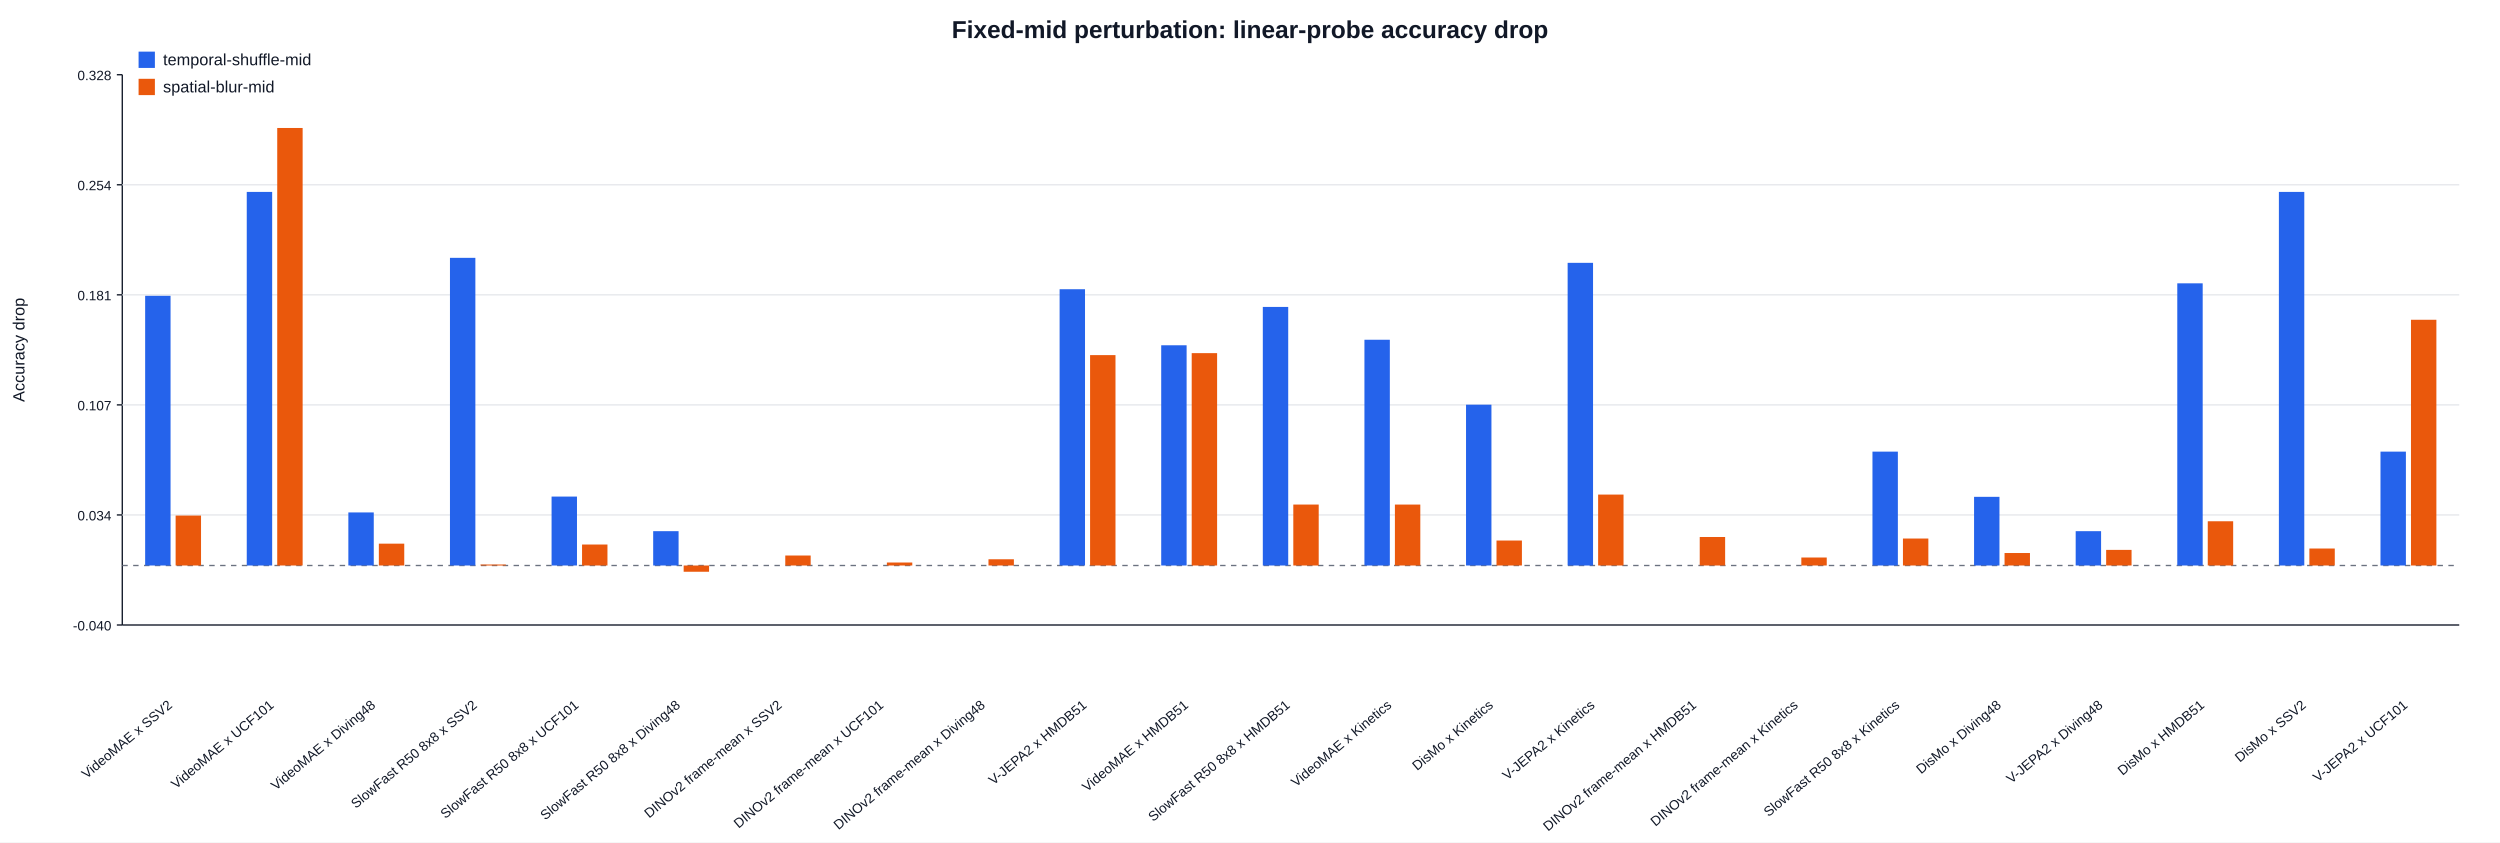
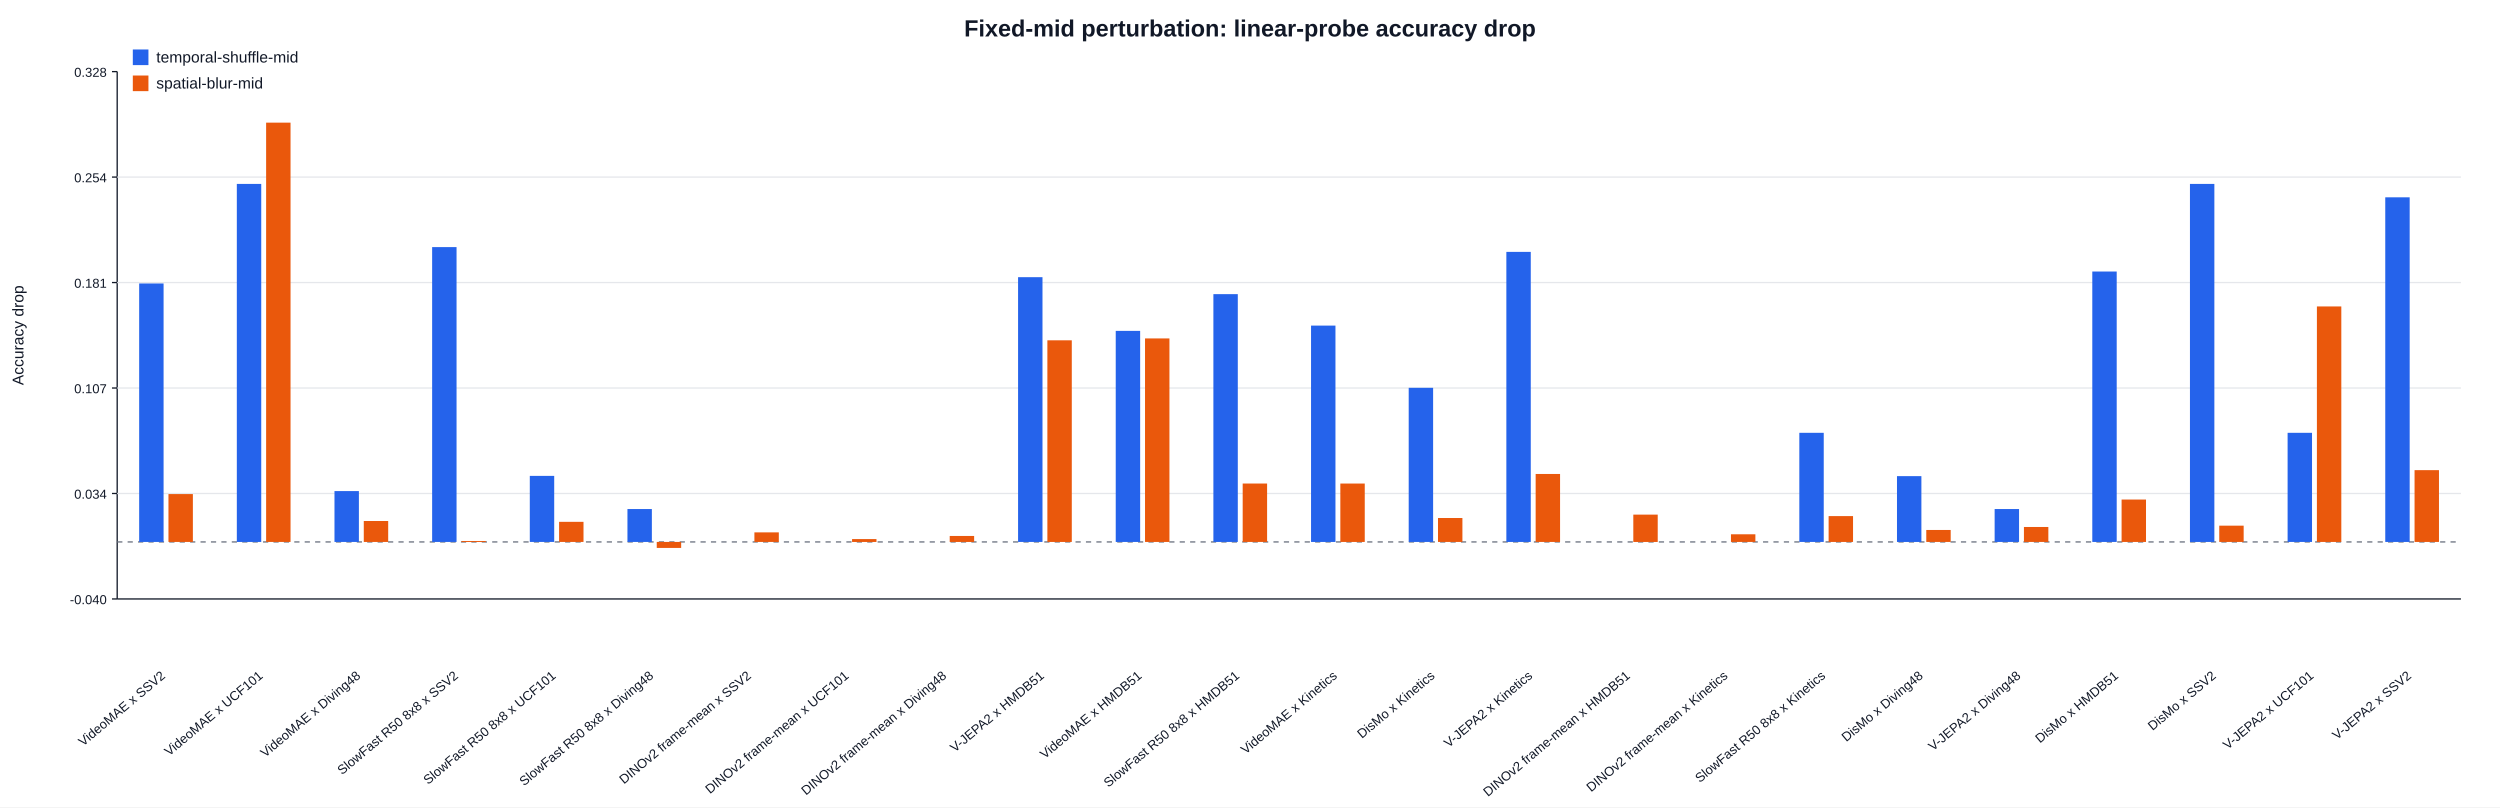
- <svg xmlns="http://www.w3.org/2000/svg" width="1840" height="620" viewBox="0 0 1840 620">
+ <svg xmlns="http://www.w3.org/2000/svg" width="1920" height="620" viewBox="0 0 1920 620">
  <rect width="100%" height="100%" fill="#ffffff" />
  <style>text { font-family: Arial, Helvetica, sans-serif; fill: #111827; }</style>
-   <text x="920.00" y="28.00" font-size="18" font-weight="700" text-anchor="middle">Fixed-mid perturbation: linear-probe accuracy drop</text>
+   <text x="960.00" y="28.00" font-size="18" font-weight="700" text-anchor="middle">Fixed-mid perturbation: linear-probe accuracy drop</text>
  <text x="18.00" y="257.50" font-size="12" font-weight="400" text-anchor="middle" transform="rotate(-90 18.00 257.50)">Accuracy drop</text>
-   <line x1="90" y1="460" x2="1810" y2="460" stroke="#111827" stroke-width="1" />
+   <line x1="90" y1="460" x2="1890" y2="460" stroke="#111827" stroke-width="1" />
  <line x1="90" y1="55" x2="90" y2="460" stroke="#111827" stroke-width="1" />
  <line x1="86" y1="460.00" x2="90" y2="460.00" stroke="#111827" />
  <text x="82.00" y="464.00" font-size="10" font-weight="400" text-anchor="end">-0.040</text>
  <line x1="86" y1="379.00" x2="90" y2="379.00" stroke="#111827" />
  <text x="82.00" y="383.00" font-size="10" font-weight="400" text-anchor="end">0.034</text>
-   <line x1="90" y1="379.00" x2="1810" y2="379.00" stroke="#e5e7eb" stroke-width="1" />
+   <line x1="90" y1="379.00" x2="1890" y2="379.00" stroke="#e5e7eb" stroke-width="1" />
  <line x1="86" y1="298.00" x2="90" y2="298.00" stroke="#111827" />
  <text x="82.00" y="302.00" font-size="10" font-weight="400" text-anchor="end">0.107</text>
-   <line x1="90" y1="298.00" x2="1810" y2="298.00" stroke="#e5e7eb" stroke-width="1" />
+   <line x1="90" y1="298.00" x2="1890" y2="298.00" stroke="#e5e7eb" stroke-width="1" />
  <line x1="86" y1="217.00" x2="90" y2="217.00" stroke="#111827" />
  <text x="82.00" y="221.00" font-size="10" font-weight="400" text-anchor="end">0.181</text>
-   <line x1="90" y1="217.00" x2="1810" y2="217.00" stroke="#e5e7eb" stroke-width="1" />
+   <line x1="90" y1="217.00" x2="1890" y2="217.00" stroke="#e5e7eb" stroke-width="1" />
  <line x1="86" y1="136.00" x2="90" y2="136.00" stroke="#111827" />
  <text x="82.00" y="140.00" font-size="10" font-weight="400" text-anchor="end">0.254</text>
-   <line x1="90" y1="136.00" x2="1810" y2="136.00" stroke="#e5e7eb" stroke-width="1" />
+   <line x1="90" y1="136.00" x2="1890" y2="136.00" stroke="#e5e7eb" stroke-width="1" />
  <line x1="86" y1="55.00" x2="90" y2="55.00" stroke="#111827" />
  <text x="82.00" y="59.00" font-size="10" font-weight="400" text-anchor="end">0.328</text>
-   <line x1="90" y1="416.21" x2="1810" y2="416.21" stroke="#6b7280" stroke-dasharray="4 4" />
-   <rect x="106.83" y="217.71" width="18.70" height="198.50" fill="#2563eb" />
-   <rect x="129.26" y="379.45" width="18.70" height="36.76" fill="#ea580c" />
-   <text x="127.39" y="520.00" font-size="10" font-weight="400" text-anchor="end" transform="rotate(-40 127.39 520.00)">VideoMAE x SSV2</text>
-   <rect x="181.61" y="141.25" width="18.70" height="274.97" fill="#2563eb" />
-   <rect x="204.04" y="94.19" width="18.70" height="322.02" fill="#ea580c" />
-   <text x="202.17" y="520.00" font-size="10" font-weight="400" text-anchor="end" transform="rotate(-40 202.17 520.00)">VideoMAE x UCF101</text>
-   <rect x="256.39" y="377.15" width="18.70" height="39.06" fill="#2563eb" />
-   <rect x="278.83" y="400.13" width="18.70" height="16.08" fill="#ea580c" />
-   <text x="276.96" y="520.00" font-size="10" font-weight="400" text-anchor="end" transform="rotate(-40 276.96 520.00)">VideoMAE x Diving48</text>
-   <rect x="331.17" y="189.77" width="18.70" height="226.44" fill="#2563eb" />
-   <rect x="353.61" y="415.48" width="18.70" height="0.74" fill="#ea580c" />
-   <text x="351.74" y="520.00" font-size="10" font-weight="400" text-anchor="end" transform="rotate(-40 351.74 520.00)">SlowFast R50 8x8 x SSV2</text>
-   <rect x="405.96" y="365.48" width="18.70" height="50.73" fill="#2563eb" />
-   <rect x="428.39" y="400.77" width="18.70" height="15.44" fill="#ea580c" />
-   <text x="426.52" y="520.00" font-size="10" font-weight="400" text-anchor="end" transform="rotate(-40 426.52 520.00)">SlowFast R50 8x8 x UCF101</text>
-   <rect x="480.74" y="390.94" width="18.70" height="25.27" fill="#2563eb" />
-   <rect x="503.17" y="416.21" width="18.70" height="4.60" fill="#ea580c" />
-   <text x="501.30" y="520.00" font-size="10" font-weight="400" text-anchor="end" transform="rotate(-40 501.30 520.00)">SlowFast R50 8x8 x Diving48</text>
-   <rect x="555.52" y="416.21" width="18.70" height="0.00" fill="#2563eb" />
-   <rect x="577.96" y="408.86" width="18.70" height="7.35" fill="#ea580c" />
-   <text x="576.09" y="520.00" font-size="10" font-weight="400" text-anchor="end" transform="rotate(-40 576.09 520.00)">DINOv2 frame-mean x SSV2</text>
-   <rect x="630.30" y="416.21" width="18.70" height="0.00" fill="#2563eb" />
-   <rect x="652.74" y="414.01" width="18.70" height="2.21" fill="#ea580c" />
-   <text x="650.87" y="520.00" font-size="10" font-weight="400" text-anchor="end" transform="rotate(-40 650.87 520.00)">DINOv2 frame-mean x UCF101</text>
-   <rect x="705.09" y="416.21" width="18.70" height="0.00" fill="#2563eb" />
-   <rect x="727.52" y="411.62" width="18.70" height="4.60" fill="#ea580c" />
-   <text x="725.65" y="520.00" font-size="10" font-weight="400" text-anchor="end" transform="rotate(-40 725.65 520.00)">DINOv2 frame-mean x Diving48</text>
-   <rect x="779.87" y="212.87" width="18.70" height="203.34" fill="#2563eb" />
-   <rect x="802.30" y="261.36" width="18.70" height="154.86" fill="#ea580c" />
-   <text x="800.43" y="520.00" font-size="10" font-weight="400" text-anchor="end" transform="rotate(-40 800.43 520.00)">V-JEPA2 x HMDB51</text>
-   <rect x="854.65" y="254.12" width="18.70" height="162.09" fill="#2563eb" />
-   <rect x="877.09" y="259.91" width="18.70" height="156.30" fill="#ea580c" />
-   <text x="875.22" y="520.00" font-size="10" font-weight="400" text-anchor="end" transform="rotate(-40 875.22 520.00)">VideoMAE x HMDB51</text>
-   <rect x="929.43" y="225.90" width="18.70" height="190.31" fill="#2563eb" />
-   <rect x="951.87" y="371.35" width="18.70" height="44.86" fill="#ea580c" />
-   <text x="950.00" y="520.00" font-size="10" font-weight="400" text-anchor="end" transform="rotate(-40 950.00 520.00)">SlowFast R50 8x8 x HMDB51</text>
-   <rect x="1004.22" y="250.06" width="18.70" height="166.16" fill="#2563eb" />
-   <rect x="1026.65" y="371.36" width="18.70" height="44.85" fill="#ea580c" />
-   <text x="1024.78" y="520.00" font-size="10" font-weight="400" text-anchor="end" transform="rotate(-40 1024.78 520.00)">VideoMAE x Kinetics</text>
-   <rect x="1079.00" y="297.84" width="18.70" height="118.37" fill="#2563eb" />
-   <rect x="1101.43" y="397.83" width="18.70" height="18.38" fill="#ea580c" />
-   <text x="1099.57" y="520.00" font-size="10" font-weight="400" text-anchor="end" transform="rotate(-40 1099.57 520.00)">DisMo x Kinetics</text>
-   <rect x="1153.78" y="193.45" width="18.70" height="222.77" fill="#2563eb" />
-   <rect x="1176.22" y="364.01" width="18.70" height="52.20" fill="#ea580c" />
-   <text x="1174.35" y="520.00" font-size="10" font-weight="400" text-anchor="end" transform="rotate(-40 1174.35 520.00)">V-JEPA2 x Kinetics</text>
-   <rect x="1228.57" y="416.21" width="18.70" height="0.00" fill="#2563eb" />
-   <rect x="1251.00" y="395.23" width="18.70" height="20.99" fill="#ea580c" />
-   <text x="1249.13" y="520.00" font-size="10" font-weight="400" text-anchor="end" transform="rotate(-40 1249.13 520.00)">DINOv2 frame-mean x HMDB51</text>
-   <rect x="1303.35" y="416.21" width="18.70" height="0.00" fill="#2563eb" />
-   <rect x="1325.78" y="410.33" width="18.70" height="5.88" fill="#ea580c" />
-   <text x="1323.91" y="520.00" font-size="10" font-weight="400" text-anchor="end" transform="rotate(-40 1323.91 520.00)">DINOv2 frame-mean x Kinetics</text>
-   <rect x="1378.13" y="332.40" width="18.70" height="83.81" fill="#2563eb" />
-   <rect x="1400.57" y="396.36" width="18.70" height="19.85" fill="#ea580c" />
-   <text x="1398.70" y="520.00" font-size="10" font-weight="400" text-anchor="end" transform="rotate(-40 1398.70 520.00)">SlowFast R50 8x8 x Kinetics</text>
-   <rect x="1452.91" y="365.67" width="18.70" height="50.55" fill="#2563eb" />
-   <rect x="1475.35" y="407.02" width="18.70" height="9.19" fill="#ea580c" />
-   <text x="1473.48" y="520.00" font-size="10" font-weight="400" text-anchor="end" transform="rotate(-40 1473.48 520.00)">DisMo x Diving48</text>
-   <rect x="1527.70" y="390.94" width="18.70" height="25.27" fill="#2563eb" />
-   <rect x="1550.13" y="404.72" width="18.70" height="11.49" fill="#ea580c" />
-   <text x="1548.26" y="520.00" font-size="10" font-weight="400" text-anchor="end" transform="rotate(-40 1548.26 520.00)">V-JEPA2 x Diving48</text>
-   <rect x="1602.48" y="208.53" width="18.70" height="207.68" fill="#2563eb" />
-   <rect x="1624.91" y="383.65" width="18.70" height="32.56" fill="#ea580c" />
-   <text x="1623.04" y="520.00" font-size="10" font-weight="400" text-anchor="end" transform="rotate(-40 1623.04 520.00)">DisMo x HMDB51</text>
-   <rect x="1677.26" y="141.25" width="18.70" height="274.97" fill="#2563eb" />
-   <rect x="1699.70" y="403.71" width="18.70" height="12.50" fill="#ea580c" />
-   <text x="1697.83" y="520.00" font-size="10" font-weight="400" text-anchor="end" transform="rotate(-40 1697.83 520.00)">DisMo x SSV2</text>
-   <rect x="1752.04" y="332.40" width="18.70" height="83.81" fill="#2563eb" />
-   <rect x="1774.48" y="235.35" width="18.70" height="180.86" fill="#ea580c" />
-   <text x="1772.61" y="520.00" font-size="10" font-weight="400" text-anchor="end" transform="rotate(-40 1772.61 520.00)">V-JEPA2 x UCF101</text>
+   <line x1="90" y1="416.21" x2="1890" y2="416.21" stroke="#6b7280" stroke-dasharray="4 4" />
+   <rect x="106.88" y="217.71" width="18.75" height="198.50" fill="#2563eb" />
+   <rect x="129.38" y="379.45" width="18.75" height="36.76" fill="#ea580c" />
+   <text x="127.50" y="520.00" font-size="10" font-weight="400" text-anchor="end" transform="rotate(-40 127.50 520.00)">VideoMAE x SSV2</text>
+   <rect x="181.88" y="141.25" width="18.75" height="274.97" fill="#2563eb" />
+   <rect x="204.38" y="94.19" width="18.75" height="322.02" fill="#ea580c" />
+   <text x="202.50" y="520.00" font-size="10" font-weight="400" text-anchor="end" transform="rotate(-40 202.50 520.00)">VideoMAE x UCF101</text>
+   <rect x="256.88" y="377.15" width="18.75" height="39.06" fill="#2563eb" />
+   <rect x="279.38" y="400.13" width="18.75" height="16.08" fill="#ea580c" />
+   <text x="277.50" y="520.00" font-size="10" font-weight="400" text-anchor="end" transform="rotate(-40 277.50 520.00)">VideoMAE x Diving48</text>
+   <rect x="331.88" y="189.77" width="18.75" height="226.44" fill="#2563eb" />
+   <rect x="354.38" y="415.48" width="18.75" height="0.74" fill="#ea580c" />
+   <text x="352.50" y="520.00" font-size="10" font-weight="400" text-anchor="end" transform="rotate(-40 352.50 520.00)">SlowFast R50 8x8 x SSV2</text>
+   <rect x="406.88" y="365.48" width="18.75" height="50.73" fill="#2563eb" />
+   <rect x="429.38" y="400.77" width="18.75" height="15.44" fill="#ea580c" />
+   <text x="427.50" y="520.00" font-size="10" font-weight="400" text-anchor="end" transform="rotate(-40 427.50 520.00)">SlowFast R50 8x8 x UCF101</text>
+   <rect x="481.88" y="390.94" width="18.75" height="25.27" fill="#2563eb" />
+   <rect x="504.38" y="416.21" width="18.75" height="4.60" fill="#ea580c" />
+   <text x="502.50" y="520.00" font-size="10" font-weight="400" text-anchor="end" transform="rotate(-40 502.50 520.00)">SlowFast R50 8x8 x Diving48</text>
+   <rect x="556.88" y="416.21" width="18.75" height="0.00" fill="#2563eb" />
+   <rect x="579.38" y="408.86" width="18.75" height="7.35" fill="#ea580c" />
+   <text x="577.50" y="520.00" font-size="10" font-weight="400" text-anchor="end" transform="rotate(-40 577.50 520.00)">DINOv2 frame-mean x SSV2</text>
+   <rect x="631.88" y="416.21" width="18.75" height="0.00" fill="#2563eb" />
+   <rect x="654.38" y="414.01" width="18.75" height="2.21" fill="#ea580c" />
+   <text x="652.50" y="520.00" font-size="10" font-weight="400" text-anchor="end" transform="rotate(-40 652.50 520.00)">DINOv2 frame-mean x UCF101</text>
+   <rect x="706.88" y="416.21" width="18.75" height="0.00" fill="#2563eb" />
+   <rect x="729.38" y="411.62" width="18.75" height="4.60" fill="#ea580c" />
+   <text x="727.50" y="520.00" font-size="10" font-weight="400" text-anchor="end" transform="rotate(-40 727.50 520.00)">DINOv2 frame-mean x Diving48</text>
+   <rect x="781.88" y="212.87" width="18.75" height="203.34" fill="#2563eb" />
+   <rect x="804.38" y="261.36" width="18.75" height="154.86" fill="#ea580c" />
+   <text x="802.50" y="520.00" font-size="10" font-weight="400" text-anchor="end" transform="rotate(-40 802.50 520.00)">V-JEPA2 x HMDB51</text>
+   <rect x="856.88" y="254.12" width="18.75" height="162.09" fill="#2563eb" />
+   <rect x="879.38" y="259.91" width="18.75" height="156.30" fill="#ea580c" />
+   <text x="877.50" y="520.00" font-size="10" font-weight="400" text-anchor="end" transform="rotate(-40 877.50 520.00)">VideoMAE x HMDB51</text>
+   <rect x="931.88" y="225.90" width="18.75" height="190.31" fill="#2563eb" />
+   <rect x="954.38" y="371.35" width="18.75" height="44.86" fill="#ea580c" />
+   <text x="952.50" y="520.00" font-size="10" font-weight="400" text-anchor="end" transform="rotate(-40 952.50 520.00)">SlowFast R50 8x8 x HMDB51</text>
+   <rect x="1006.88" y="250.06" width="18.75" height="166.16" fill="#2563eb" />
+   <rect x="1029.38" y="371.36" width="18.75" height="44.85" fill="#ea580c" />
+   <text x="1027.50" y="520.00" font-size="10" font-weight="400" text-anchor="end" transform="rotate(-40 1027.50 520.00)">VideoMAE x Kinetics</text>
+   <rect x="1081.88" y="297.84" width="18.75" height="118.37" fill="#2563eb" />
+   <rect x="1104.38" y="397.83" width="18.75" height="18.38" fill="#ea580c" />
+   <text x="1102.50" y="520.00" font-size="10" font-weight="400" text-anchor="end" transform="rotate(-40 1102.50 520.00)">DisMo x Kinetics</text>
+   <rect x="1156.88" y="193.45" width="18.75" height="222.77" fill="#2563eb" />
+   <rect x="1179.38" y="364.01" width="18.75" height="52.20" fill="#ea580c" />
+   <text x="1177.50" y="520.00" font-size="10" font-weight="400" text-anchor="end" transform="rotate(-40 1177.50 520.00)">V-JEPA2 x Kinetics</text>
+   <rect x="1231.88" y="416.21" width="18.75" height="0.00" fill="#2563eb" />
+   <rect x="1254.38" y="395.23" width="18.75" height="20.99" fill="#ea580c" />
+   <text x="1252.50" y="520.00" font-size="10" font-weight="400" text-anchor="end" transform="rotate(-40 1252.50 520.00)">DINOv2 frame-mean x HMDB51</text>
+   <rect x="1306.88" y="416.21" width="18.75" height="0.00" fill="#2563eb" />
+   <rect x="1329.38" y="410.33" width="18.75" height="5.88" fill="#ea580c" />
+   <text x="1327.50" y="520.00" font-size="10" font-weight="400" text-anchor="end" transform="rotate(-40 1327.50 520.00)">DINOv2 frame-mean x Kinetics</text>
+   <rect x="1381.88" y="332.40" width="18.75" height="83.81" fill="#2563eb" />
+   <rect x="1404.38" y="396.36" width="18.75" height="19.85" fill="#ea580c" />
+   <text x="1402.50" y="520.00" font-size="10" font-weight="400" text-anchor="end" transform="rotate(-40 1402.50 520.00)">SlowFast R50 8x8 x Kinetics</text>
+   <rect x="1456.88" y="365.67" width="18.75" height="50.55" fill="#2563eb" />
+   <rect x="1479.38" y="407.02" width="18.75" height="9.19" fill="#ea580c" />
+   <text x="1477.50" y="520.00" font-size="10" font-weight="400" text-anchor="end" transform="rotate(-40 1477.50 520.00)">DisMo x Diving48</text>
+   <rect x="1531.88" y="390.94" width="18.75" height="25.27" fill="#2563eb" />
+   <rect x="1554.38" y="404.72" width="18.75" height="11.49" fill="#ea580c" />
+   <text x="1552.50" y="520.00" font-size="10" font-weight="400" text-anchor="end" transform="rotate(-40 1552.50 520.00)">V-JEPA2 x Diving48</text>
+   <rect x="1606.88" y="208.53" width="18.75" height="207.68" fill="#2563eb" />
+   <rect x="1629.38" y="383.65" width="18.75" height="32.56" fill="#ea580c" />
+   <text x="1627.50" y="520.00" font-size="10" font-weight="400" text-anchor="end" transform="rotate(-40 1627.50 520.00)">DisMo x HMDB51</text>
+   <rect x="1681.88" y="141.25" width="18.75" height="274.97" fill="#2563eb" />
+   <rect x="1704.38" y="403.71" width="18.75" height="12.50" fill="#ea580c" />
+   <text x="1702.50" y="520.00" font-size="10" font-weight="400" text-anchor="end" transform="rotate(-40 1702.50 520.00)">DisMo x SSV2</text>
+   <rect x="1756.88" y="332.40" width="18.75" height="83.81" fill="#2563eb" />
+   <rect x="1779.38" y="235.35" width="18.75" height="180.86" fill="#ea580c" />
+   <text x="1777.50" y="520.00" font-size="10" font-weight="400" text-anchor="end" transform="rotate(-40 1777.50 520.00)">V-JEPA2 x UCF101</text>
+   <rect x="1831.88" y="151.54" width="18.75" height="264.67" fill="#2563eb" />
+   <rect x="1854.38" y="361.07" width="18.75" height="55.14" fill="#ea580c" />
+   <text x="1852.50" y="520.00" font-size="10" font-weight="400" text-anchor="end" transform="rotate(-40 1852.50 520.00)">V-JEPA2 x SSV2</text>
  <rect x="102" y="38" width="12" height="12" fill="#2563eb" />
  <text x="120.00" y="48.00" font-size="12" font-weight="400" text-anchor="start">temporal-shuffle-mid</text>
  <rect x="102" y="58" width="12" height="12" fill="#ea580c" />
  <text x="120.00" y="68.00" font-size="12" font-weight="400" text-anchor="start">spatial-blur-mid</text>
</svg>
